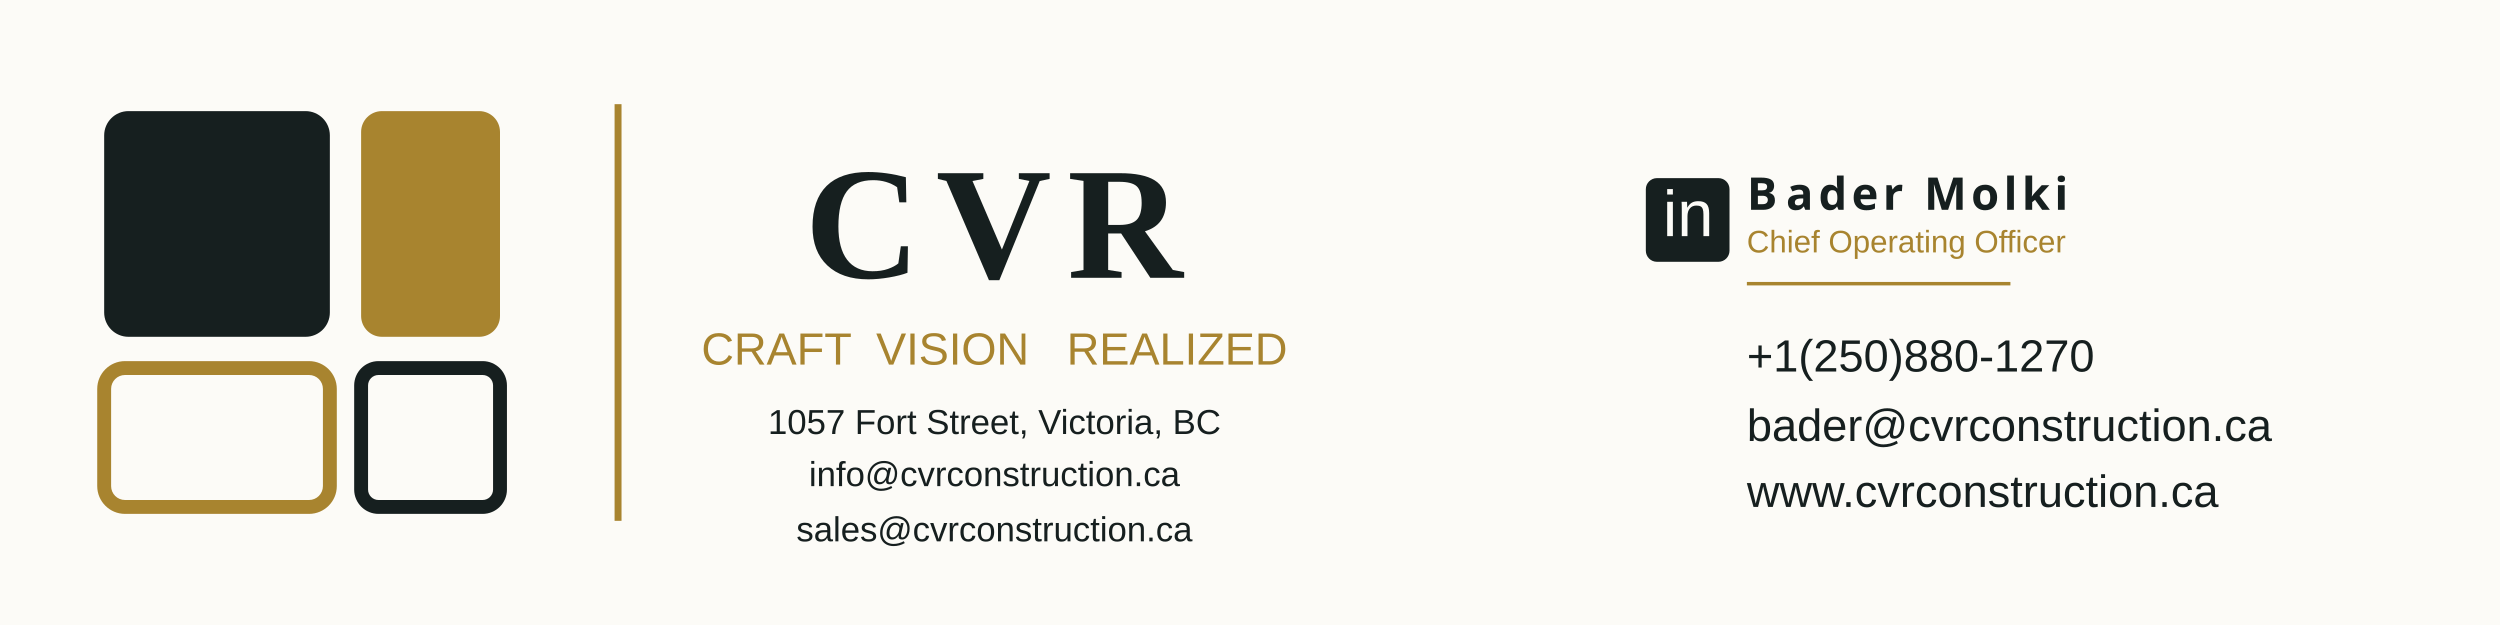
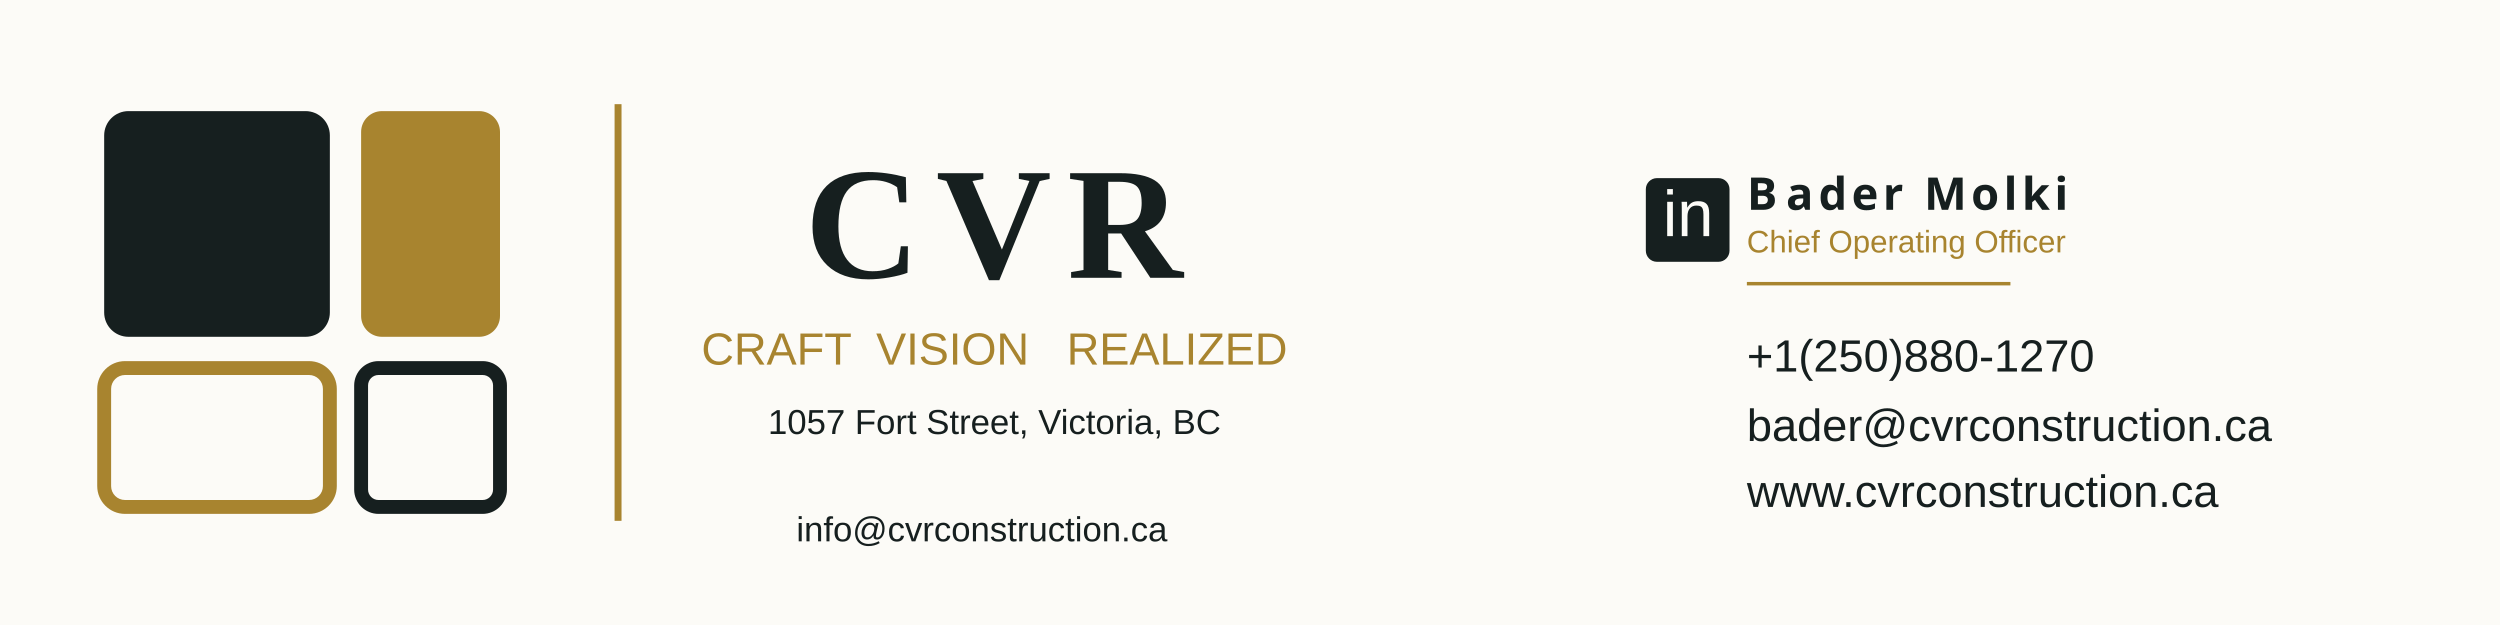
<svg xmlns="http://www.w3.org/2000/svg" id="Layer_2" data-name="Layer 2" viewBox="0 0 720 180">
  <defs>
    <style>
      .cls-1, .cls-2 {
        fill: #fcfbf7;
      }

      .cls-3 {
        font-size: 10px;
      }

      .cls-3, .cls-4, .cls-5, .cls-2 {
        isolation: isolate;
      }

      .cls-3, .cls-4, .cls-6, .cls-2 {
        font-family: LiberationSans, 'Liberation Sans';
      }

      .cls-3, .cls-4, .cls-7, .cls-8 {
        fill: #161f1f;
      }

      .cls-4, .cls-7 {
        font-size: 13px;
      }

      .cls-6 {
        font-size: 9px;
      }

      .cls-6, .cls-9 {
        fill: #a8842f;
      }

      .cls-7 {
        font-family: Montserrat-Bold, Montserrat;
        font-weight: 700;
      }

      .cls-2 {
        font-size: 18.7px;
      }

      .cls-10 {
        letter-spacing: 0em;
      }

      .cls-11 {
        letter-spacing: -.02em;
      }

      .cls-12 {
        letter-spacing: -.02em;
      }

      .cls-13 {
        letter-spacing: -.06em;
      }

      .cls-14 {
        fill: none;
        stroke: #a8842f;
        stroke-miterlimit: 10;
      }

      .cls-15 {
        letter-spacing: .1em;
      }

      .cls-16 {
        letter-spacing: .1em;
      }
    </style>
  </defs>
  <g id="Layer_1-2" data-name="Layer 1">
    <rect class="cls-1" width="720" height="180" />
    <g>
      <rect class="cls-8" x="30" y="32" width="65" height="65" rx="7" ry="7" />
      <rect class="cls-9" x="104" y="32" width="40" height="65" rx="6" ry="6" />
      <path class="cls-9" d="M89,148h-53c-4.41,0-8-3.59-8-8v-28c0-4.41,3.59-8,8-8h53c4.41,0,8,3.59,8,8v28c0,4.41-3.59,8-8,8ZM36,108c-2.21,0-4,1.79-4,4v28c0,2.21,1.79,4,4,4h53c2.21,0,4-1.79,4-4v-28c0-2.21-1.79-4-4-4h-53Z" />
      <path class="cls-8" d="M139,148h-30c-3.86,0-7-3.14-7-7v-30c0-3.86,3.14-7,7-7h30c3.86,0,7,3.14,7,7v30c0,3.86-3.14,7-7,7ZM109,108c-1.65,0-3,1.35-3,3v30c0,1.65,1.35,3,3,3h30c1.65,0,3-1.35,3-3v-30c0-1.65-1.35-3-3-3h-30Z" />
    </g>
    <rect class="cls-9" x="177" y="30" width="2" height="120" />
    <g class="cls-5">
      <path class="cls-8" d="M250.07,80.45c-5.05,0-8.98-1.34-11.81-4.02s-4.25-6.39-4.25-11.14c0-5.15,1.35-9.06,4.05-11.74,2.7-2.67,6.7-4.01,11.98-4.01,3.49,0,7.1.5,10.85,1.5l.13,7.23h-2.02l-.63-4.36c-1.98-1.35-4.28-2.02-6.9-2.02-3.47,0-6.01,1.08-7.61,3.25-1.6,2.16-2.4,5.52-2.4,10.07,0,4.21.84,7.41,2.52,9.61,1.68,2.2,4.12,3.3,7.32,3.3,1.69,0,3.17-.22,4.44-.67,1.27-.45,2.26-.98,2.98-1.59l.72-4.94h2.04l-.13,7.64c-1.35.52-3.1.97-5.26,1.34-2.16.37-4.16.55-6.02.55Z" />
      <path class="cls-8" d="M302.29,49.88v1.64l-2.85.61-11.63,28.57h-2.99l-12.24-28.57-2.47-.61v-1.64h13.09v1.64l-3.12.61,8.47,19.74,7.91-19.74-3.03-.61v-1.64h8.87Z" />
      <path class="cls-8" d="M319.15,67.24v10.51l3.86.61v1.64h-14.53v-1.64l3.57-.61v-25.65l-3.86-.58v-1.64h14.4c4.43,0,7.74.68,9.93,2.04,2.19,1.36,3.28,3.49,3.28,6.38,0,4.31-2.02,7.08-6.06,8.31l8.04,11.14,3.26.61v1.64h-9.75l-8.4-12.76h-3.73ZM328.79,58.35c0-2.25-.46-3.81-1.39-4.68-.93-.88-2.63-1.31-5.1-1.31h-3.14v12.42h3.26c2.31,0,3.95-.48,4.92-1.44.97-.96,1.46-2.62,1.46-4.99Z" />
    </g>
    <g class="cls-5">
      <path class="cls-9" d="M207.03,96.91c-.99,0-1.76.32-2.31.96s-.83,1.51-.83,2.62.29,1.98.86,2.64c.57.67,1.35,1,2.33,1,1.25,0,2.19-.62,2.82-1.86l.99.5c-.37.77-.89,1.36-1.55,1.76-.67.4-1.44.6-2.32.6s-1.68-.19-2.34-.56c-.66-.38-1.16-.91-1.5-1.61-.35-.7-.52-1.52-.52-2.47,0-1.43.39-2.54,1.16-3.35.77-.81,1.84-1.21,3.2-1.21.95,0,1.75.19,2.39.56s1.11.92,1.41,1.66l-1.15.38c-.21-.52-.54-.92-1-1.19-.46-.28-1-.41-1.63-.41Z" />
      <path class="cls-9" d="M218.78,105l-2.32-3.71h-2.79v3.71h-1.21v-8.94h4.21c1.01,0,1.78.22,2.33.68.55.45.82,1.08.82,1.88,0,.66-.19,1.22-.58,1.68-.39.45-.92.74-1.6.86l2.54,3.85h-1.4ZM218.6,98.63c0-.52-.18-.92-.53-1.19-.35-.27-.86-.41-1.53-.41h-2.88v3.3h2.93c.64,0,1.13-.15,1.48-.45.35-.3.52-.72.52-1.25Z" />
      <path class="cls-9" d="M228.18,105l-1.02-2.62h-4.08l-1.03,2.62h-1.26l3.65-8.94h1.38l3.59,8.94h-1.24ZM225.12,96.97l-.06.18c-.11.35-.26.8-.47,1.35l-1.14,2.94h3.35l-1.15-2.95c-.12-.29-.24-.62-.36-.99l-.17-.53Z" />
      <path class="cls-9" d="M231.73,97.05v3.33h4.99v1h-4.99v3.62h-1.21v-8.94h6.35v.99h-5.14Z" />
      <path class="cls-9" d="M241.96,97.05v7.95h-1.21v-7.95h-3.07v-.99h7.35v.99h-3.07Z" />
      <path class="cls-9" d="M257.28,105h-1.26l-3.65-8.94h1.28l2.48,6.3.53,1.58.53-1.58,2.46-6.3h1.28l-3.65,8.94Z" />
      <path class="cls-9" d="M262.19,105v-8.94h1.21v8.94h-1.21Z" />
      <path class="cls-9" d="M272.67,102.53c0,.82-.32,1.46-.97,1.92-.65.45-1.55.68-2.73.68-2.18,0-3.44-.76-3.79-2.27l1.17-.24c.14.54.42.93.86,1.18s1.04.38,1.8.38,1.39-.13,1.81-.4c.43-.27.64-.66.64-1.18,0-.29-.07-.53-.2-.71-.13-.18-.32-.33-.56-.45s-.53-.22-.86-.3c-.33-.08-.7-.17-1.11-.26-.71-.16-1.24-.31-1.61-.47-.37-.16-.65-.33-.87-.52s-.37-.42-.49-.68c-.11-.26-.17-.55-.17-.89,0-.77.29-1.36.88-1.77.59-.42,1.42-.62,2.52-.62,1.02,0,1.79.16,2.33.47.54.31.91.84,1.13,1.59l-1.19.21c-.13-.47-.38-.82-.75-1.03s-.88-.32-1.53-.32c-.72,0-1.26.12-1.64.36s-.56.59-.56,1.06c0,.28.07.5.22.68.15.18.36.33.63.46s.82.28,1.64.46c.27.06.55.13.82.19.27.07.53.14.78.23s.48.2.7.32c.22.12.41.27.57.45s.29.39.38.63c.09.24.14.53.14.85Z" />
      <path class="cls-9" d="M274.47,105v-8.94h1.21v8.94h-1.21Z" />
      <path class="cls-9" d="M286.37,100.49c0,.94-.18,1.75-.54,2.46-.36.7-.87,1.24-1.54,1.62-.67.38-1.46.56-2.37.56s-1.71-.19-2.38-.56c-.67-.37-1.18-.91-1.53-1.62-.35-.71-.53-1.53-.53-2.47,0-1.43.39-2.55,1.17-3.35.78-.81,1.87-1.21,3.27-1.21.91,0,1.7.18,2.37.54.67.36,1.18.89,1.53,1.58.35.69.53,1.5.53,2.44ZM285.14,100.49c0-1.11-.28-1.99-.83-2.62-.56-.63-1.34-.95-2.36-.95s-1.82.31-2.37.94-.84,1.5-.84,2.63.28,2.01.85,2.67c.57.66,1.35.99,2.35.99s1.82-.32,2.38-.96c.55-.64.83-1.54.83-2.7Z" />
      <path class="cls-9" d="M293.86,105l-4.79-7.62.03.62.03,1.06v5.94h-1.08v-8.94h1.41l4.84,7.67c-.05-.83-.08-1.43-.08-1.8v-5.87h1.09v8.94h-1.46Z" />
      <path class="cls-9" d="M314.61,105l-2.32-3.71h-2.79v3.71h-1.21v-8.94h4.21c1.01,0,1.78.22,2.33.68.55.45.82,1.08.82,1.88,0,.66-.19,1.22-.58,1.68-.39.45-.92.74-1.6.86l2.54,3.85h-1.4ZM314.43,98.63c0-.52-.18-.92-.53-1.19-.35-.27-.86-.41-1.53-.41h-2.88v3.3h2.93c.64,0,1.13-.15,1.48-.45.35-.3.52-.72.52-1.25Z" />
      <path class="cls-9" d="M317.67,105v-8.94h6.79v.99h-5.57v2.87h5.19v.98h-5.19v3.12h5.83v.99h-7.05Z" />
      <path class="cls-9" d="M332.69,105l-1.02-2.62h-4.08l-1.03,2.62h-1.26l3.65-8.94h1.38l3.59,8.94h-1.24ZM329.63,96.97l-.06.18c-.11.35-.26.8-.47,1.35l-1.14,2.94h3.35l-1.15-2.95c-.12-.29-.24-.62-.36-.99l-.17-.53Z" />
      <path class="cls-9" d="M335.02,105v-8.94h1.21v7.95h4.52v.99h-5.73Z" />
      <path class="cls-9" d="M342.38,105v-8.94h1.21v8.94h-1.21Z" />
      <path class="cls-9" d="M352.33,105h-7.12v-.91l5.45-7.04h-4.98v-.99h6.36v.88l-5.45,7.07h5.74v.99Z" />
      <path class="cls-9" d="M353.8,105v-8.94h6.79v.99h-5.57v2.87h5.19v.98h-5.19v3.12h5.83v.99h-7.05Z" />
      <path class="cls-9" d="M370.17,100.44c0,.92-.18,1.73-.54,2.42-.36.69-.87,1.22-1.53,1.59-.66.37-1.42.55-2.29.55h-3.35v-8.94h2.96c1.51,0,2.68.38,3.51,1.14.82.76,1.23,1.84,1.23,3.24ZM368.95,100.44c0-1.11-.3-1.95-.91-2.54s-1.49-.87-2.64-.87h-1.72v7h1.99c.66,0,1.23-.14,1.73-.43.5-.29.88-.7,1.15-1.24.27-.54.4-1.18.4-1.92Z" />
    </g>
    <g class="cls-5">
      <text class="cls-3" transform="translate(221.18 125)">
        <tspan x="0" y="0">1057 Fort Street, </tspan>
        <tspan class="cls-11" x="77.82" y="0">V</tspan>
        <tspan x="84.31" y="0">ictoria, BC</tspan>
      </text>
    </g>
    <g class="cls-5">
-       <text class="cls-3" transform="translate(232.97 140)">
-         <tspan x="0" y="0">info@cvrconstruction.ca</tspan>
-       </text>
    </g>
    <g class="cls-5">
      <text class="cls-3" transform="translate(229.35 155.9)">
-         <tspan x="0" y="0">sales@cvrconstruction.ca</tspan>
+         <tspan x="0" y="0">info@cvrconstruction.ca</tspan>
      </text>
    </g>
    <g class="cls-5">
      <text class="cls-4" transform="translate(503.1 127)">
        <tspan x="0" y="0">bader@cvrconstruction.ca</tspan>
      </text>
    </g>
    <g class="cls-5">
      <text class="cls-4" transform="translate(503.1 146)">
        <tspan x="0" y="0">ww</tspan>
        <tspan class="cls-13" x="18.78" y="0">w</tspan>
        <tspan x="27.45" y="0">.cvrconstruction.ca</tspan>
      </text>
    </g>
    <g class="cls-5">
      <text class="cls-4" transform="translate(503.1 107)">
        <tspan x="0" y="0">+1(250)880-1270</tspan>
      </text>
    </g>
    <line class="cls-14" x1="503.1" y1="81.7" x2="579" y2="81.7" />
    <rect class="cls-8" x="474" y="51.3" width="24.1" height="24.1" rx="3.2" ry="3.2" />
    <g class="cls-5">
      <text class="cls-2" transform="translate(478.9 68)">
        <tspan x="0" y="0">in</tspan>
      </text>
    </g>
    <text class="cls-7" transform="translate(503.13 60.43)">
      <tspan class="cls-15" x="0" y="0">B</tspan>
      <tspan class="cls-16" x="11.25" y="0">a</tspan>
      <tspan class="cls-15" x="20.62" y="0">der Molki</tspan>
    </text>
    <text class="cls-6" transform="translate(503.08 72.7)">
      <tspan x="0" y="0">Chief Operating O</tspan>
      <tspan class="cls-12" x="72.54" y="0">f</tspan>
      <tspan class="cls-10" x="74.87" y="0">ficer</tspan>
    </text>
  </g>
</svg>
